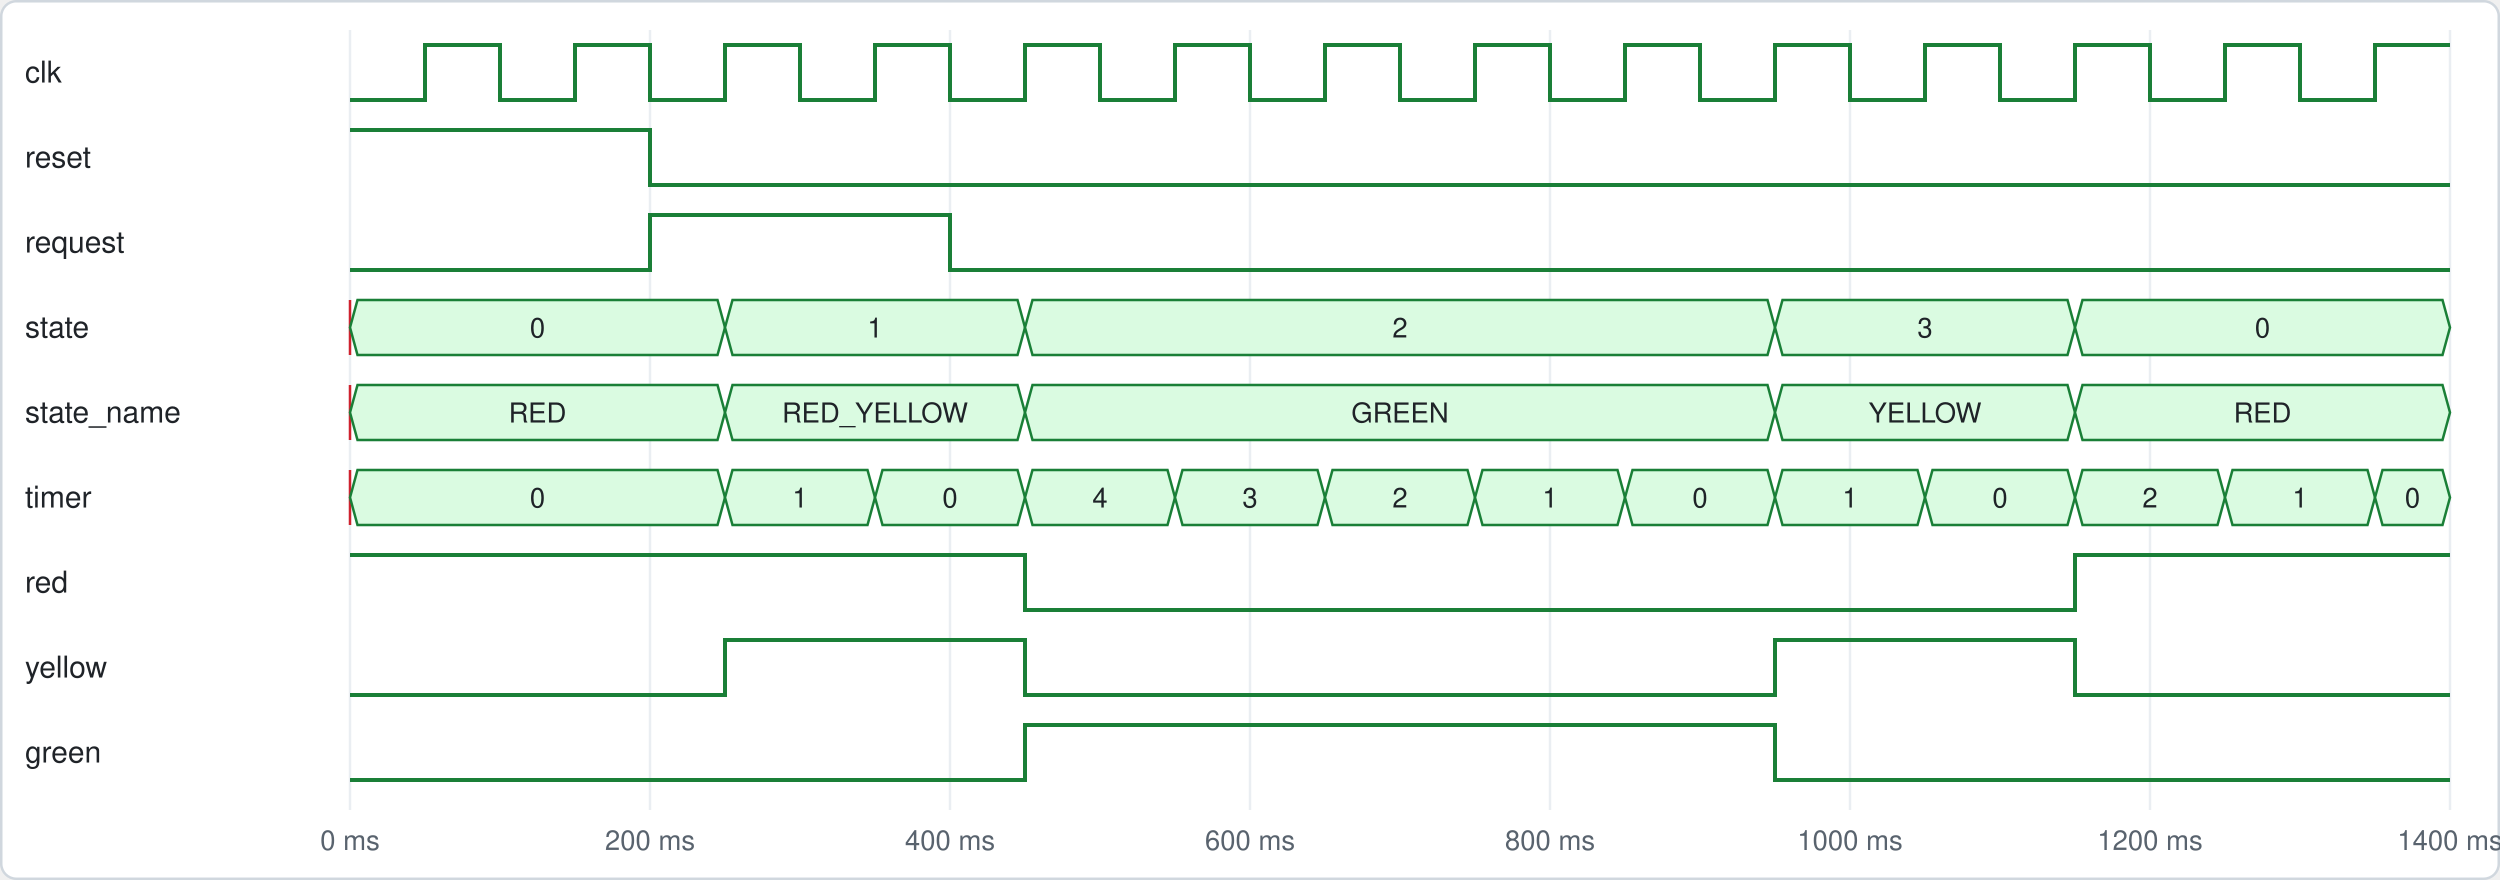
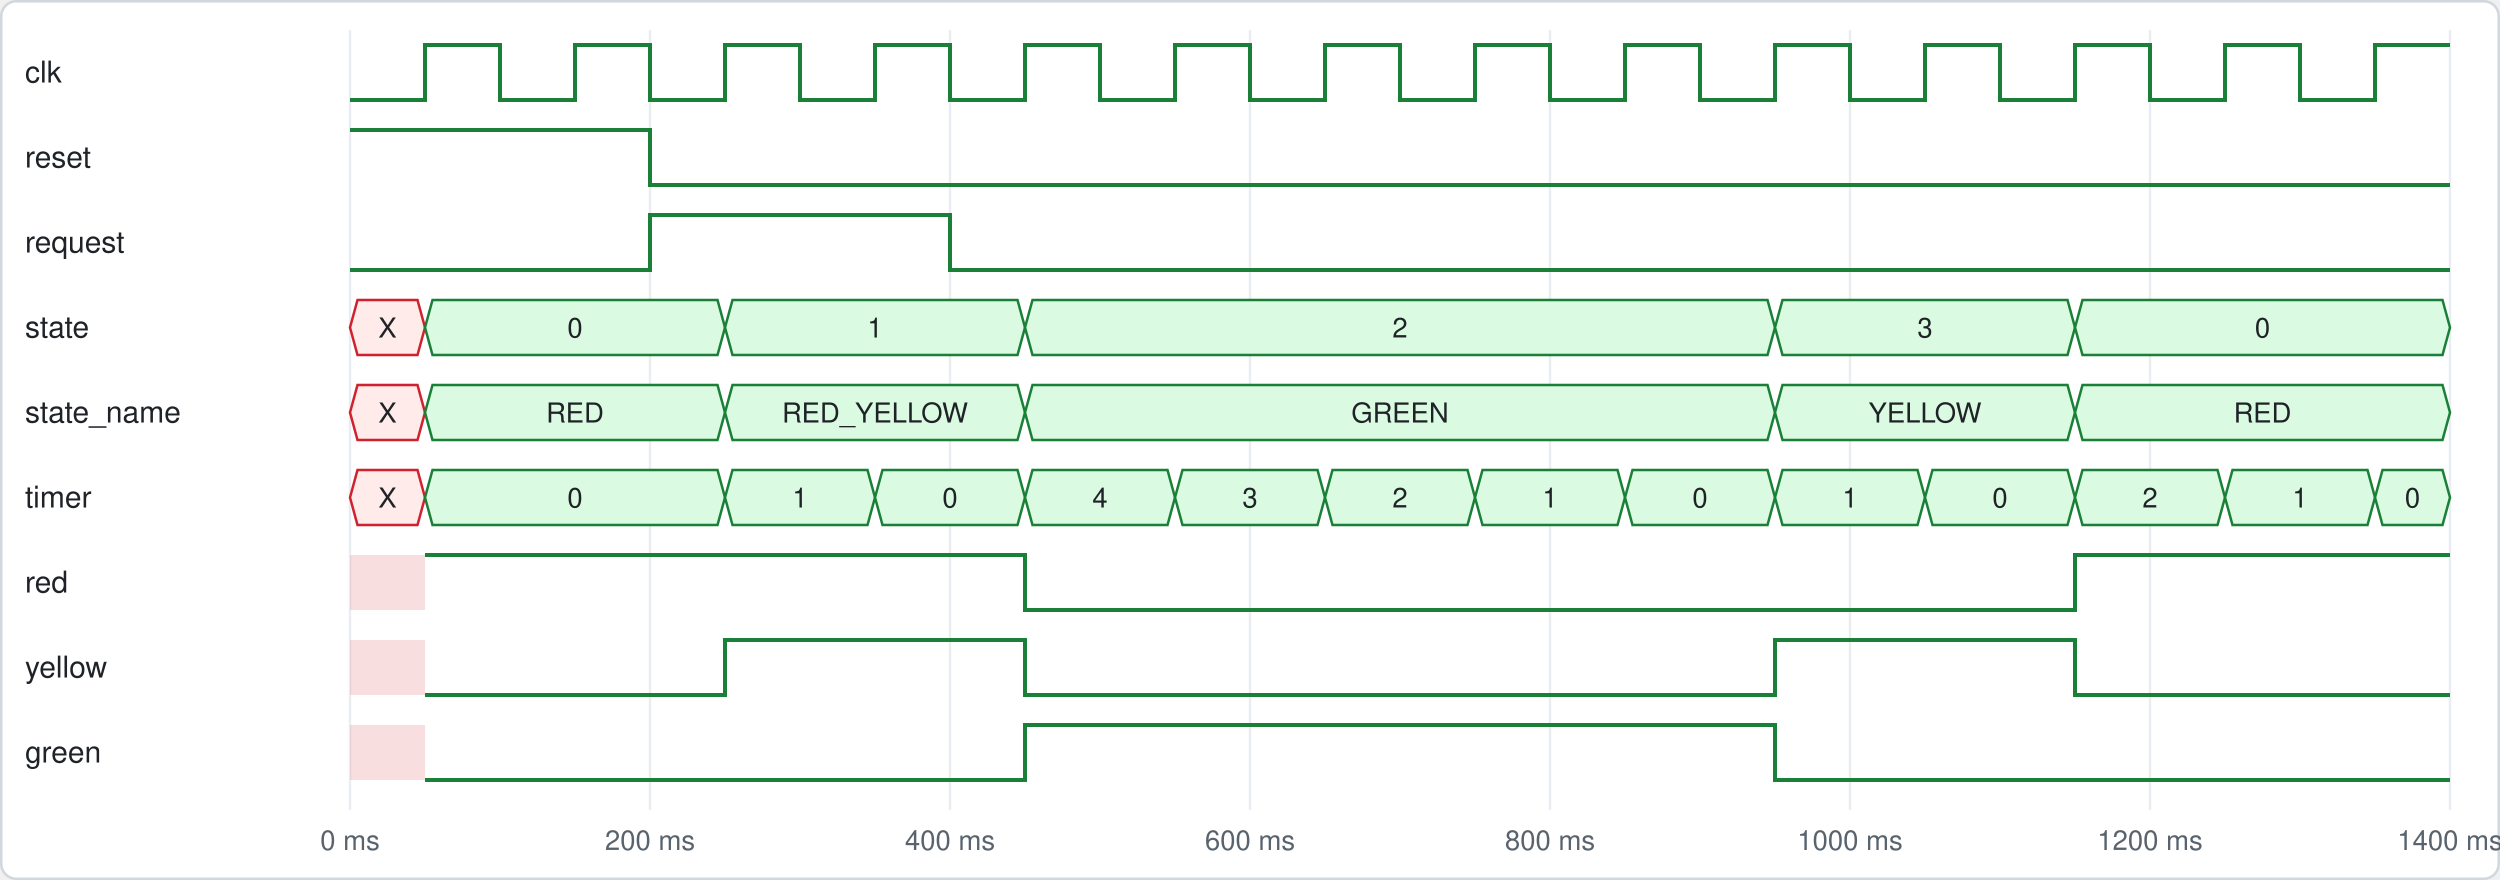
<svg xmlns="http://www.w3.org/2000/svg" width="1000" height="352" viewBox="0 0 1000 352" font-family="Helvetica, Arial, sans-serif" font-size="12">
  <rect x="0.5" y="0.5" width="999" height="351" rx="6" fill="#ffffff" stroke="#d0d7de" />
  <line x1="140.0" y1="12" x2="140.0" y2="324" stroke="#eaeef2" />
  <text x="140.0" y="340" text-anchor="middle" fill="#59636e" font-size="11">0 ms</text>
  <line x1="260.0" y1="12" x2="260.0" y2="324" stroke="#eaeef2" />
  <text x="260.0" y="340" text-anchor="middle" fill="#59636e" font-size="11">200 ms</text>
  <line x1="380.0" y1="12" x2="380.0" y2="324" stroke="#eaeef2" />
  <text x="380.0" y="340" text-anchor="middle" fill="#59636e" font-size="11">400 ms</text>
  <line x1="500.0" y1="12" x2="500.0" y2="324" stroke="#eaeef2" />
  <text x="500.0" y="340" text-anchor="middle" fill="#59636e" font-size="11">600 ms</text>
  <line x1="620.0" y1="12" x2="620.0" y2="324" stroke="#eaeef2" />
  <text x="620.0" y="340" text-anchor="middle" fill="#59636e" font-size="11">800 ms</text>
  <line x1="740.0" y1="12" x2="740.0" y2="324" stroke="#eaeef2" />
  <text x="740.0" y="340" text-anchor="middle" fill="#59636e" font-size="11">1000 ms</text>
  <line x1="860.0" y1="12" x2="860.0" y2="324" stroke="#eaeef2" />
  <text x="860.0" y="340" text-anchor="middle" fill="#59636e" font-size="11">1200 ms</text>
  <line x1="980.0" y1="12" x2="980.0" y2="324" stroke="#eaeef2" />
  <text x="980.0" y="340" text-anchor="middle" fill="#59636e" font-size="11">1400 ms</text>
  <text x="10" y="33.0" fill="#1f2328">clk</text>
  <polyline points="140.0,40.0 170.0,40.0 170.0,18.0 200.0,18.0 200.0,40.0 230.0,40.0 230.0,18.0 260.0,18.0 260.0,40.0 290.0,40.0 290.0,18.0 320.0,18.0 320.0,40.0 350.0,40.0 350.0,18.0 380.0,18.0 380.0,40.0 410.0,40.0 410.0,18.0 440.0,18.0 440.0,40.0 470.0,40.0 470.0,18.0 500.0,18.0 500.0,40.0 530.0,40.0 530.0,18.0 560.0,18.0 560.0,40.0 590.0,40.0 590.0,18.0 620.0,18.0 620.0,40.0 650.0,40.0 650.0,18.0 680.0,18.0 680.0,40.0 710.0,40.0 710.0,18.0 740.0,18.0 740.0,40.0 770.0,40.0 770.0,18.0 800.0,18.0 800.0,40.0 830.0,40.0 830.0,18.0 860.0,18.0 860.0,40.0 890.0,40.0 890.0,18.0 920.0,18.0 920.0,40.0 950.0,40.0 950.0,18.0 980.0,18.0" fill="none" stroke="#1a7f37" stroke-width="1.6" />
  <text x="10" y="67.0" fill="#1f2328">reset</text>
  <polyline points="140.0,52.0 260.0,52.0 260.0,74.0 980.0,74.0" fill="none" stroke="#1a7f37" stroke-width="1.6" />
  <text x="10" y="101.0" fill="#1f2328">request</text>
  <polyline points="140.0,108.0 260.0,108.0 260.0,86.0 380.0,86.0 380.0,108.0 980.0,108.0" fill="none" stroke="#1a7f37" stroke-width="1.6" />
  <text x="10" y="135.0" fill="#1f2328">state</text>
-   <polygon points="140.0,131.0 140.0,120.0 140.0,120.0 140.0,131.0 140.0,142.0 140.0,142.0" fill="#ffebe9" stroke="#cf222e" stroke-width="1" />
-   <polygon points="140.0,131.0 143.0,120.0 287.0,120.0 290.0,131.0 287.0,142.0 143.0,142.0" fill="#dafbe1" stroke="#1a7f37" stroke-width="1" />
-   <text x="215.0" y="135.0" text-anchor="middle" fill="#1f2328" font-size="11">0</text>
+   <polygon points="140.0,131.0 143.0,120.0 167.0,120.0 170.0,131.0 167.0,142.0 143.0,142.0" fill="#ffebe9" stroke="#cf222e" stroke-width="1" />
+   <text x="155.0" y="135.0" text-anchor="middle" fill="#1f2328" font-size="11">X</text>
+   <polygon points="170.0,131.0 173.0,120.0 287.0,120.0 290.0,131.0 287.0,142.0 173.0,142.0" fill="#dafbe1" stroke="#1a7f37" stroke-width="1" />
+   <text x="230.0" y="135.0" text-anchor="middle" fill="#1f2328" font-size="11">0</text>
  <polygon points="290.0,131.0 293.0,120.0 407.0,120.0 410.0,131.0 407.0,142.0 293.0,142.0" fill="#dafbe1" stroke="#1a7f37" stroke-width="1" />
  <text x="350.0" y="135.0" text-anchor="middle" fill="#1f2328" font-size="11">1</text>
  <polygon points="410.0,131.0 413.0,120.0 707.0,120.0 710.0,131.0 707.0,142.0 413.0,142.0" fill="#dafbe1" stroke="#1a7f37" stroke-width="1" />
  <text x="560.0" y="135.0" text-anchor="middle" fill="#1f2328" font-size="11">2</text>
  <polygon points="710.0,131.0 713.0,120.0 827.0,120.0 830.0,131.0 827.0,142.0 713.0,142.0" fill="#dafbe1" stroke="#1a7f37" stroke-width="1" />
  <text x="770.0" y="135.0" text-anchor="middle" fill="#1f2328" font-size="11">3</text>
  <polygon points="830.0,131.0 833.0,120.0 977.0,120.0 980.0,131.0 977.0,142.0 833.0,142.0" fill="#dafbe1" stroke="#1a7f37" stroke-width="1" />
  <text x="905.0" y="135.0" text-anchor="middle" fill="#1f2328" font-size="11">0</text>
  <text x="10" y="169.0" fill="#1f2328">state_name</text>
-   <polygon points="140.0,165.0 140.0,154.0 140.0,154.0 140.0,165.0 140.0,176.0 140.0,176.0" fill="#ffebe9" stroke="#cf222e" stroke-width="1" />
-   <polygon points="140.0,165.0 143.0,154.0 287.0,154.0 290.0,165.0 287.0,176.0 143.0,176.0" fill="#dafbe1" stroke="#1a7f37" stroke-width="1" />
-   <text x="215.0" y="169.0" text-anchor="middle" fill="#1f2328" font-size="11">RED</text>
+   <polygon points="140.0,165.0 143.0,154.0 167.0,154.0 170.0,165.0 167.0,176.0 143.0,176.0" fill="#ffebe9" stroke="#cf222e" stroke-width="1" />
+   <text x="155.0" y="169.0" text-anchor="middle" fill="#1f2328" font-size="11">X</text>
+   <polygon points="170.0,165.0 173.0,154.0 287.0,154.0 290.0,165.0 287.0,176.0 173.0,176.0" fill="#dafbe1" stroke="#1a7f37" stroke-width="1" />
+   <text x="230.0" y="169.0" text-anchor="middle" fill="#1f2328" font-size="11">RED</text>
  <polygon points="290.0,165.0 293.0,154.0 407.0,154.0 410.0,165.0 407.0,176.0 293.0,176.0" fill="#dafbe1" stroke="#1a7f37" stroke-width="1" />
  <text x="350.0" y="169.0" text-anchor="middle" fill="#1f2328" font-size="11">RED_YELLOW</text>
  <polygon points="410.0,165.0 413.0,154.0 707.0,154.0 710.0,165.0 707.0,176.0 413.0,176.0" fill="#dafbe1" stroke="#1a7f37" stroke-width="1" />
  <text x="560.0" y="169.0" text-anchor="middle" fill="#1f2328" font-size="11">GREEN</text>
  <polygon points="710.0,165.0 713.0,154.0 827.0,154.0 830.0,165.0 827.0,176.0 713.0,176.0" fill="#dafbe1" stroke="#1a7f37" stroke-width="1" />
  <text x="770.0" y="169.0" text-anchor="middle" fill="#1f2328" font-size="11">YELLOW</text>
  <polygon points="830.0,165.0 833.0,154.0 977.0,154.0 980.0,165.0 977.0,176.0 833.0,176.0" fill="#dafbe1" stroke="#1a7f37" stroke-width="1" />
  <text x="905.0" y="169.0" text-anchor="middle" fill="#1f2328" font-size="11">RED</text>
  <text x="10" y="203.0" fill="#1f2328">timer</text>
-   <polygon points="140.0,199.0 140.0,188.0 140.0,188.0 140.0,199.0 140.0,210.0 140.0,210.0" fill="#ffebe9" stroke="#cf222e" stroke-width="1" />
-   <polygon points="140.0,199.0 143.0,188.0 287.0,188.0 290.0,199.0 287.0,210.0 143.0,210.0" fill="#dafbe1" stroke="#1a7f37" stroke-width="1" />
-   <text x="215.0" y="203.0" text-anchor="middle" fill="#1f2328" font-size="11">0</text>
+   <polygon points="140.0,199.0 143.0,188.0 167.0,188.0 170.0,199.0 167.0,210.0 143.0,210.0" fill="#ffebe9" stroke="#cf222e" stroke-width="1" />
+   <text x="155.0" y="203.0" text-anchor="middle" fill="#1f2328" font-size="11">X</text>
+   <polygon points="170.0,199.0 173.0,188.0 287.0,188.0 290.0,199.0 287.0,210.0 173.0,210.0" fill="#dafbe1" stroke="#1a7f37" stroke-width="1" />
+   <text x="230.0" y="203.0" text-anchor="middle" fill="#1f2328" font-size="11">0</text>
  <polygon points="290.0,199.0 293.0,188.0 347.0,188.0 350.0,199.0 347.0,210.0 293.0,210.0" fill="#dafbe1" stroke="#1a7f37" stroke-width="1" />
  <text x="320.0" y="203.0" text-anchor="middle" fill="#1f2328" font-size="11">1</text>
  <polygon points="350.0,199.0 353.0,188.0 407.0,188.0 410.0,199.0 407.0,210.0 353.0,210.0" fill="#dafbe1" stroke="#1a7f37" stroke-width="1" />
  <text x="380.0" y="203.0" text-anchor="middle" fill="#1f2328" font-size="11">0</text>
  <polygon points="410.0,199.0 413.0,188.0 467.0,188.0 470.0,199.0 467.0,210.0 413.0,210.0" fill="#dafbe1" stroke="#1a7f37" stroke-width="1" />
  <text x="440.0" y="203.0" text-anchor="middle" fill="#1f2328" font-size="11">4</text>
  <polygon points="470.0,199.0 473.0,188.0 527.0,188.0 530.0,199.0 527.0,210.0 473.0,210.0" fill="#dafbe1" stroke="#1a7f37" stroke-width="1" />
  <text x="500.0" y="203.0" text-anchor="middle" fill="#1f2328" font-size="11">3</text>
  <polygon points="530.0,199.0 533.0,188.0 587.0,188.0 590.0,199.0 587.0,210.0 533.0,210.0" fill="#dafbe1" stroke="#1a7f37" stroke-width="1" />
  <text x="560.0" y="203.0" text-anchor="middle" fill="#1f2328" font-size="11">2</text>
  <polygon points="590.0,199.0 593.0,188.0 647.0,188.0 650.0,199.0 647.0,210.0 593.0,210.0" fill="#dafbe1" stroke="#1a7f37" stroke-width="1" />
  <text x="620.0" y="203.0" text-anchor="middle" fill="#1f2328" font-size="11">1</text>
  <polygon points="650.0,199.0 653.0,188.0 707.0,188.0 710.0,199.0 707.0,210.0 653.0,210.0" fill="#dafbe1" stroke="#1a7f37" stroke-width="1" />
  <text x="680.0" y="203.0" text-anchor="middle" fill="#1f2328" font-size="11">0</text>
  <polygon points="710.0,199.0 713.0,188.0 767.0,188.0 770.0,199.0 767.0,210.0 713.0,210.0" fill="#dafbe1" stroke="#1a7f37" stroke-width="1" />
  <text x="740.0" y="203.0" text-anchor="middle" fill="#1f2328" font-size="11">1</text>
  <polygon points="770.0,199.0 773.0,188.0 827.0,188.0 830.0,199.0 827.0,210.0 773.0,210.0" fill="#dafbe1" stroke="#1a7f37" stroke-width="1" />
  <text x="800.0" y="203.0" text-anchor="middle" fill="#1f2328" font-size="11">0</text>
  <polygon points="830.0,199.0 833.0,188.0 887.0,188.0 890.0,199.0 887.0,210.0 833.0,210.0" fill="#dafbe1" stroke="#1a7f37" stroke-width="1" />
  <text x="860.0" y="203.0" text-anchor="middle" fill="#1f2328" font-size="11">2</text>
  <polygon points="890.0,199.0 893.0,188.0 947.0,188.0 950.0,199.0 947.0,210.0 893.0,210.0" fill="#dafbe1" stroke="#1a7f37" stroke-width="1" />
  <text x="920.0" y="203.0" text-anchor="middle" fill="#1f2328" font-size="11">1</text>
  <polygon points="950.0,199.0 953.0,188.0 977.0,188.0 980.0,199.0 977.0,210.0 953.0,210.0" fill="#dafbe1" stroke="#1a7f37" stroke-width="1" />
  <text x="965.0" y="203.0" text-anchor="middle" fill="#1f2328" font-size="11">0</text>
  <text x="10" y="237.0" fill="#1f2328">red</text>
-   <rect x="140.0" y="222.0" width="0.0" height="22" fill="#cf222e" fill-opacity="0.15" />
-   <polyline points="140.0,222.0 410.0,222.0 410.0,244.0 830.0,244.0 830.0,222.0 980.0,222.0" fill="none" stroke="#1a7f37" stroke-width="1.6" />
+   <rect x="140.0" y="222.0" width="30.0" height="22" fill="#cf222e" fill-opacity="0.15" />
+   <polyline points="170.0,222.0 410.0,222.0 410.0,244.0 830.0,244.0 830.0,222.0 980.0,222.0" fill="none" stroke="#1a7f37" stroke-width="1.6" />
  <text x="10" y="271.0" fill="#1f2328">yellow</text>
-   <rect x="140.0" y="256.0" width="0.0" height="22" fill="#cf222e" fill-opacity="0.15" />
-   <polyline points="140.0,278.0 290.0,278.0 290.0,256.0 410.0,256.0 410.0,278.0 710.0,278.0 710.0,256.0 830.0,256.0 830.0,278.0 980.0,278.0" fill="none" stroke="#1a7f37" stroke-width="1.6" />
+   <rect x="140.0" y="256.0" width="30.0" height="22" fill="#cf222e" fill-opacity="0.15" />
+   <polyline points="170.0,278.0 290.0,278.0 290.0,256.0 410.0,256.0 410.0,278.0 710.0,278.0 710.0,256.0 830.0,256.0 830.0,278.0 980.0,278.0" fill="none" stroke="#1a7f37" stroke-width="1.6" />
  <text x="10" y="305.0" fill="#1f2328">green</text>
-   <rect x="140.0" y="290.0" width="0.0" height="22" fill="#cf222e" fill-opacity="0.15" />
-   <polyline points="140.0,312.0 410.0,312.0 410.0,290.0 710.0,290.0 710.0,312.0 980.0,312.0" fill="none" stroke="#1a7f37" stroke-width="1.6" />
+   <rect x="140.0" y="290.0" width="30.0" height="22" fill="#cf222e" fill-opacity="0.15" />
+   <polyline points="170.0,312.0 410.0,312.0 410.0,290.0 710.0,290.0 710.0,312.0 980.0,312.0" fill="none" stroke="#1a7f37" stroke-width="1.6" />
</svg>
